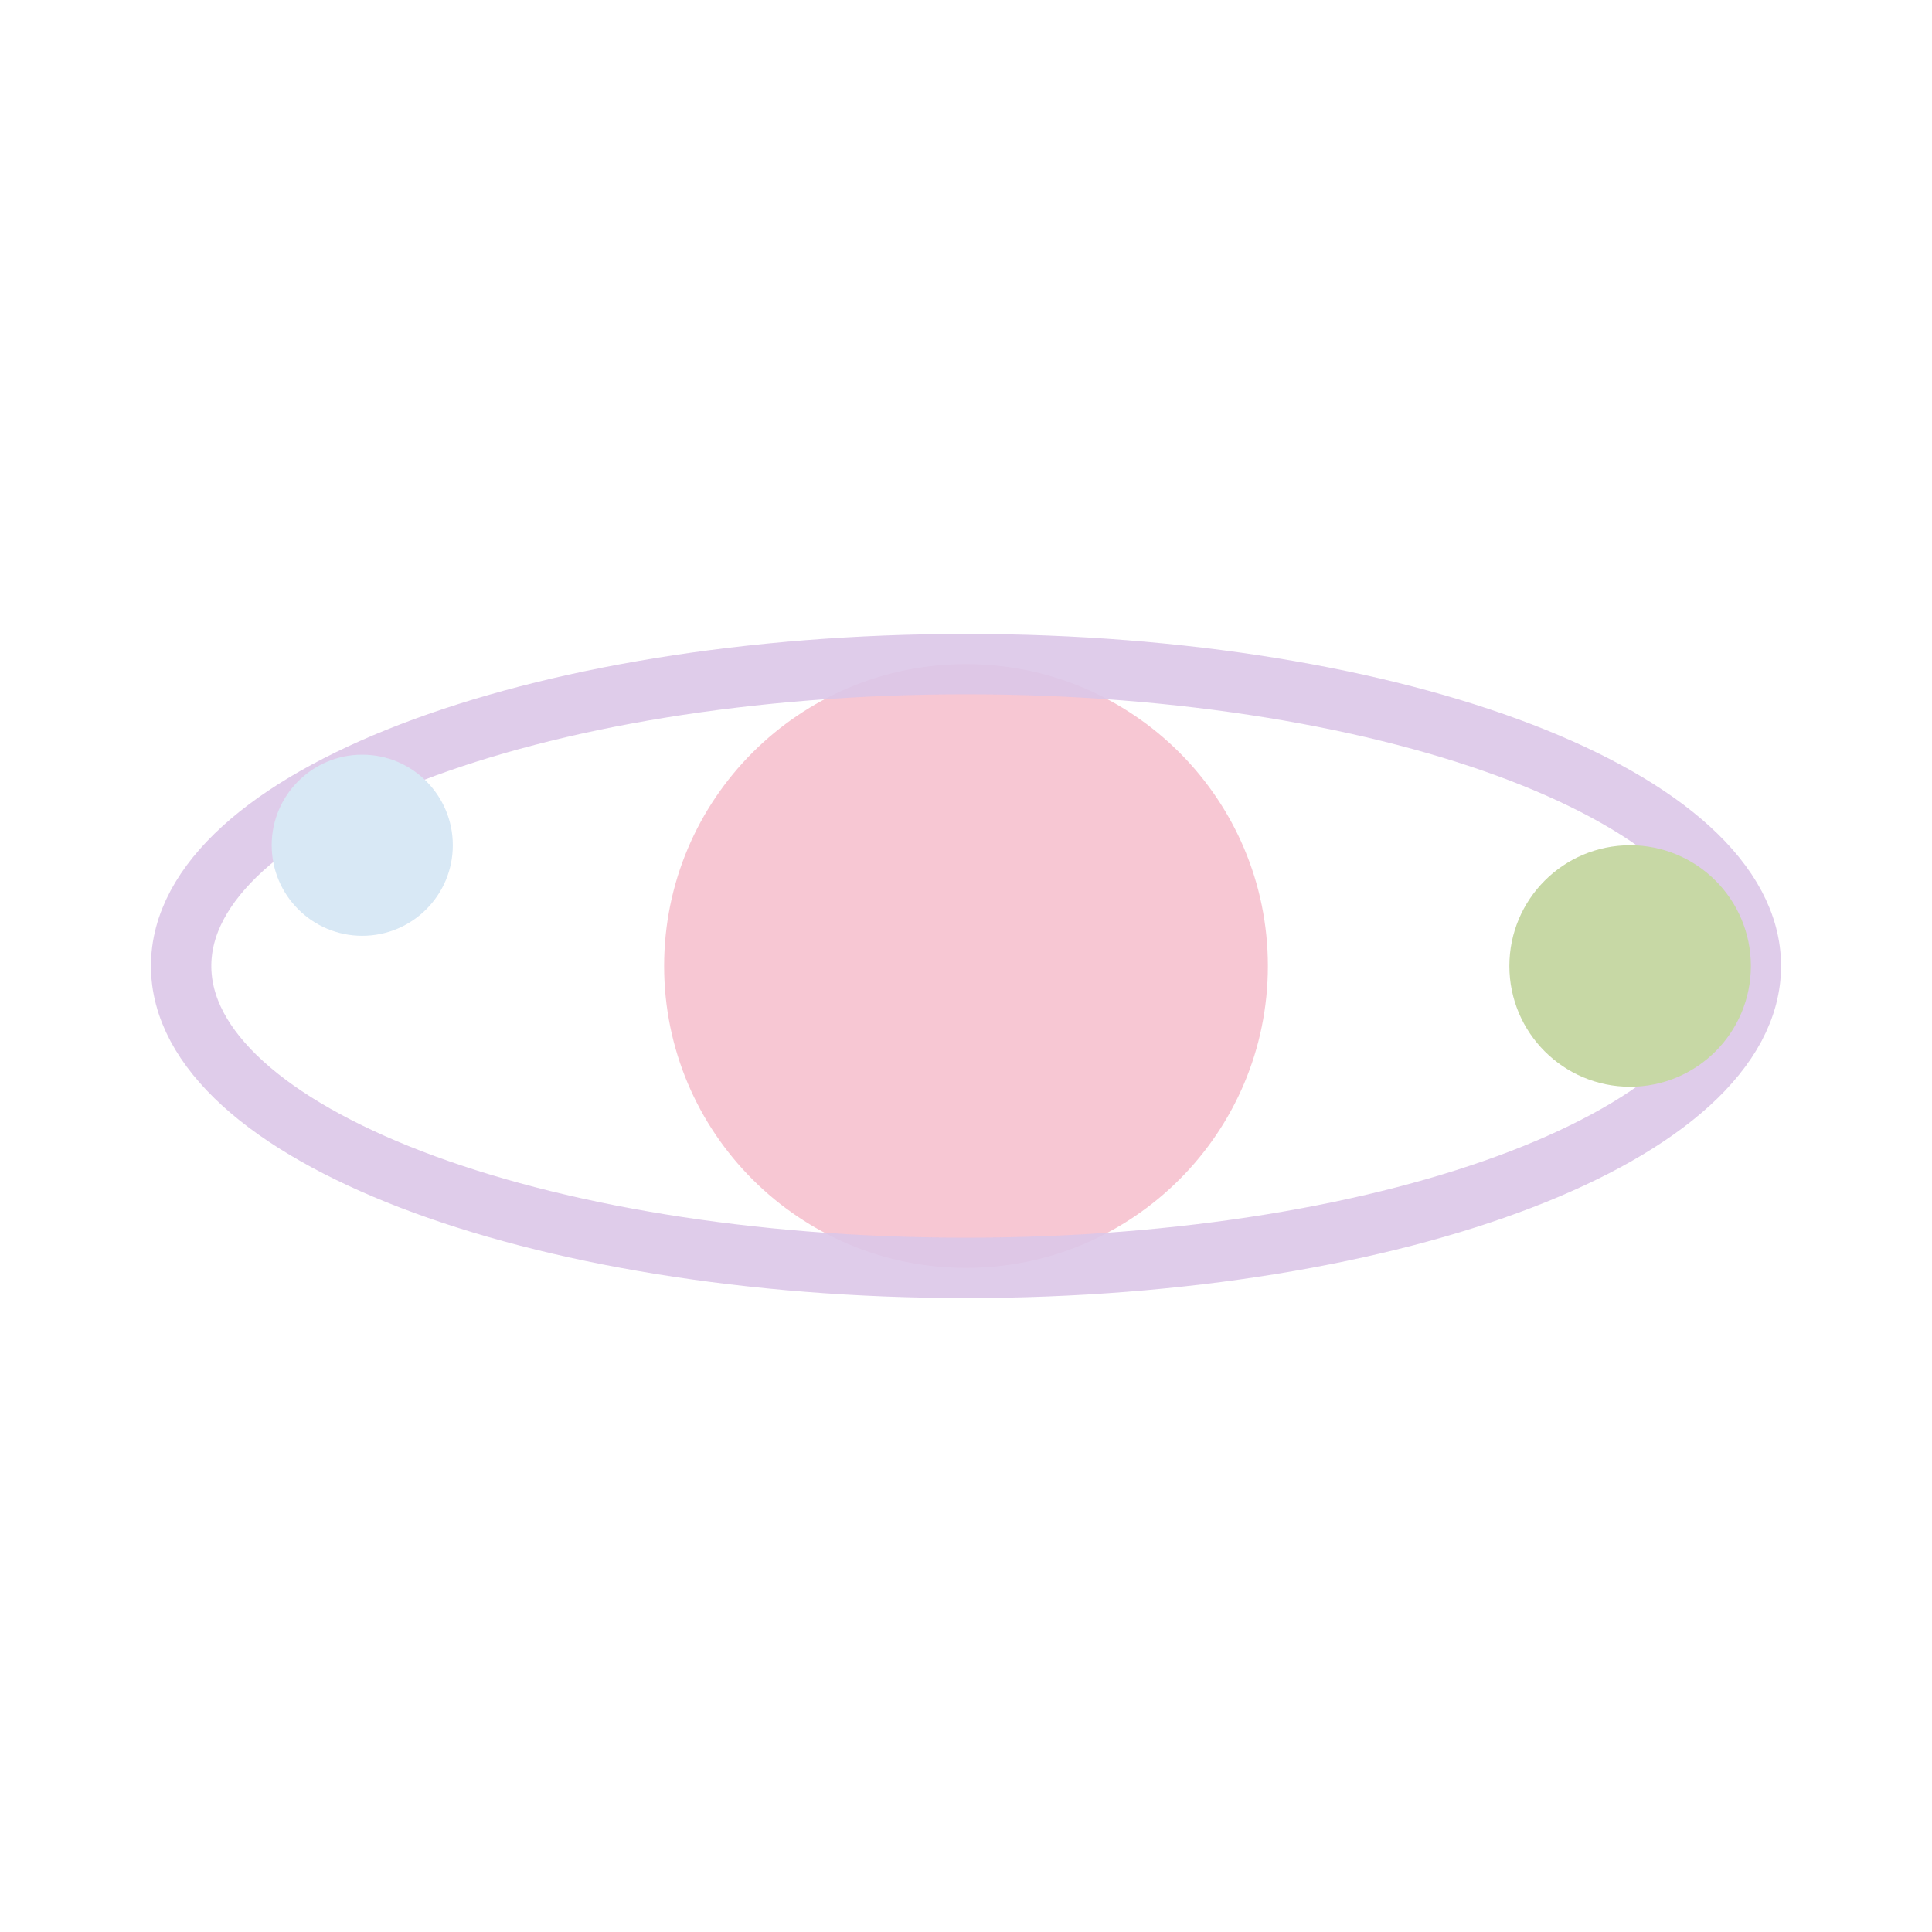
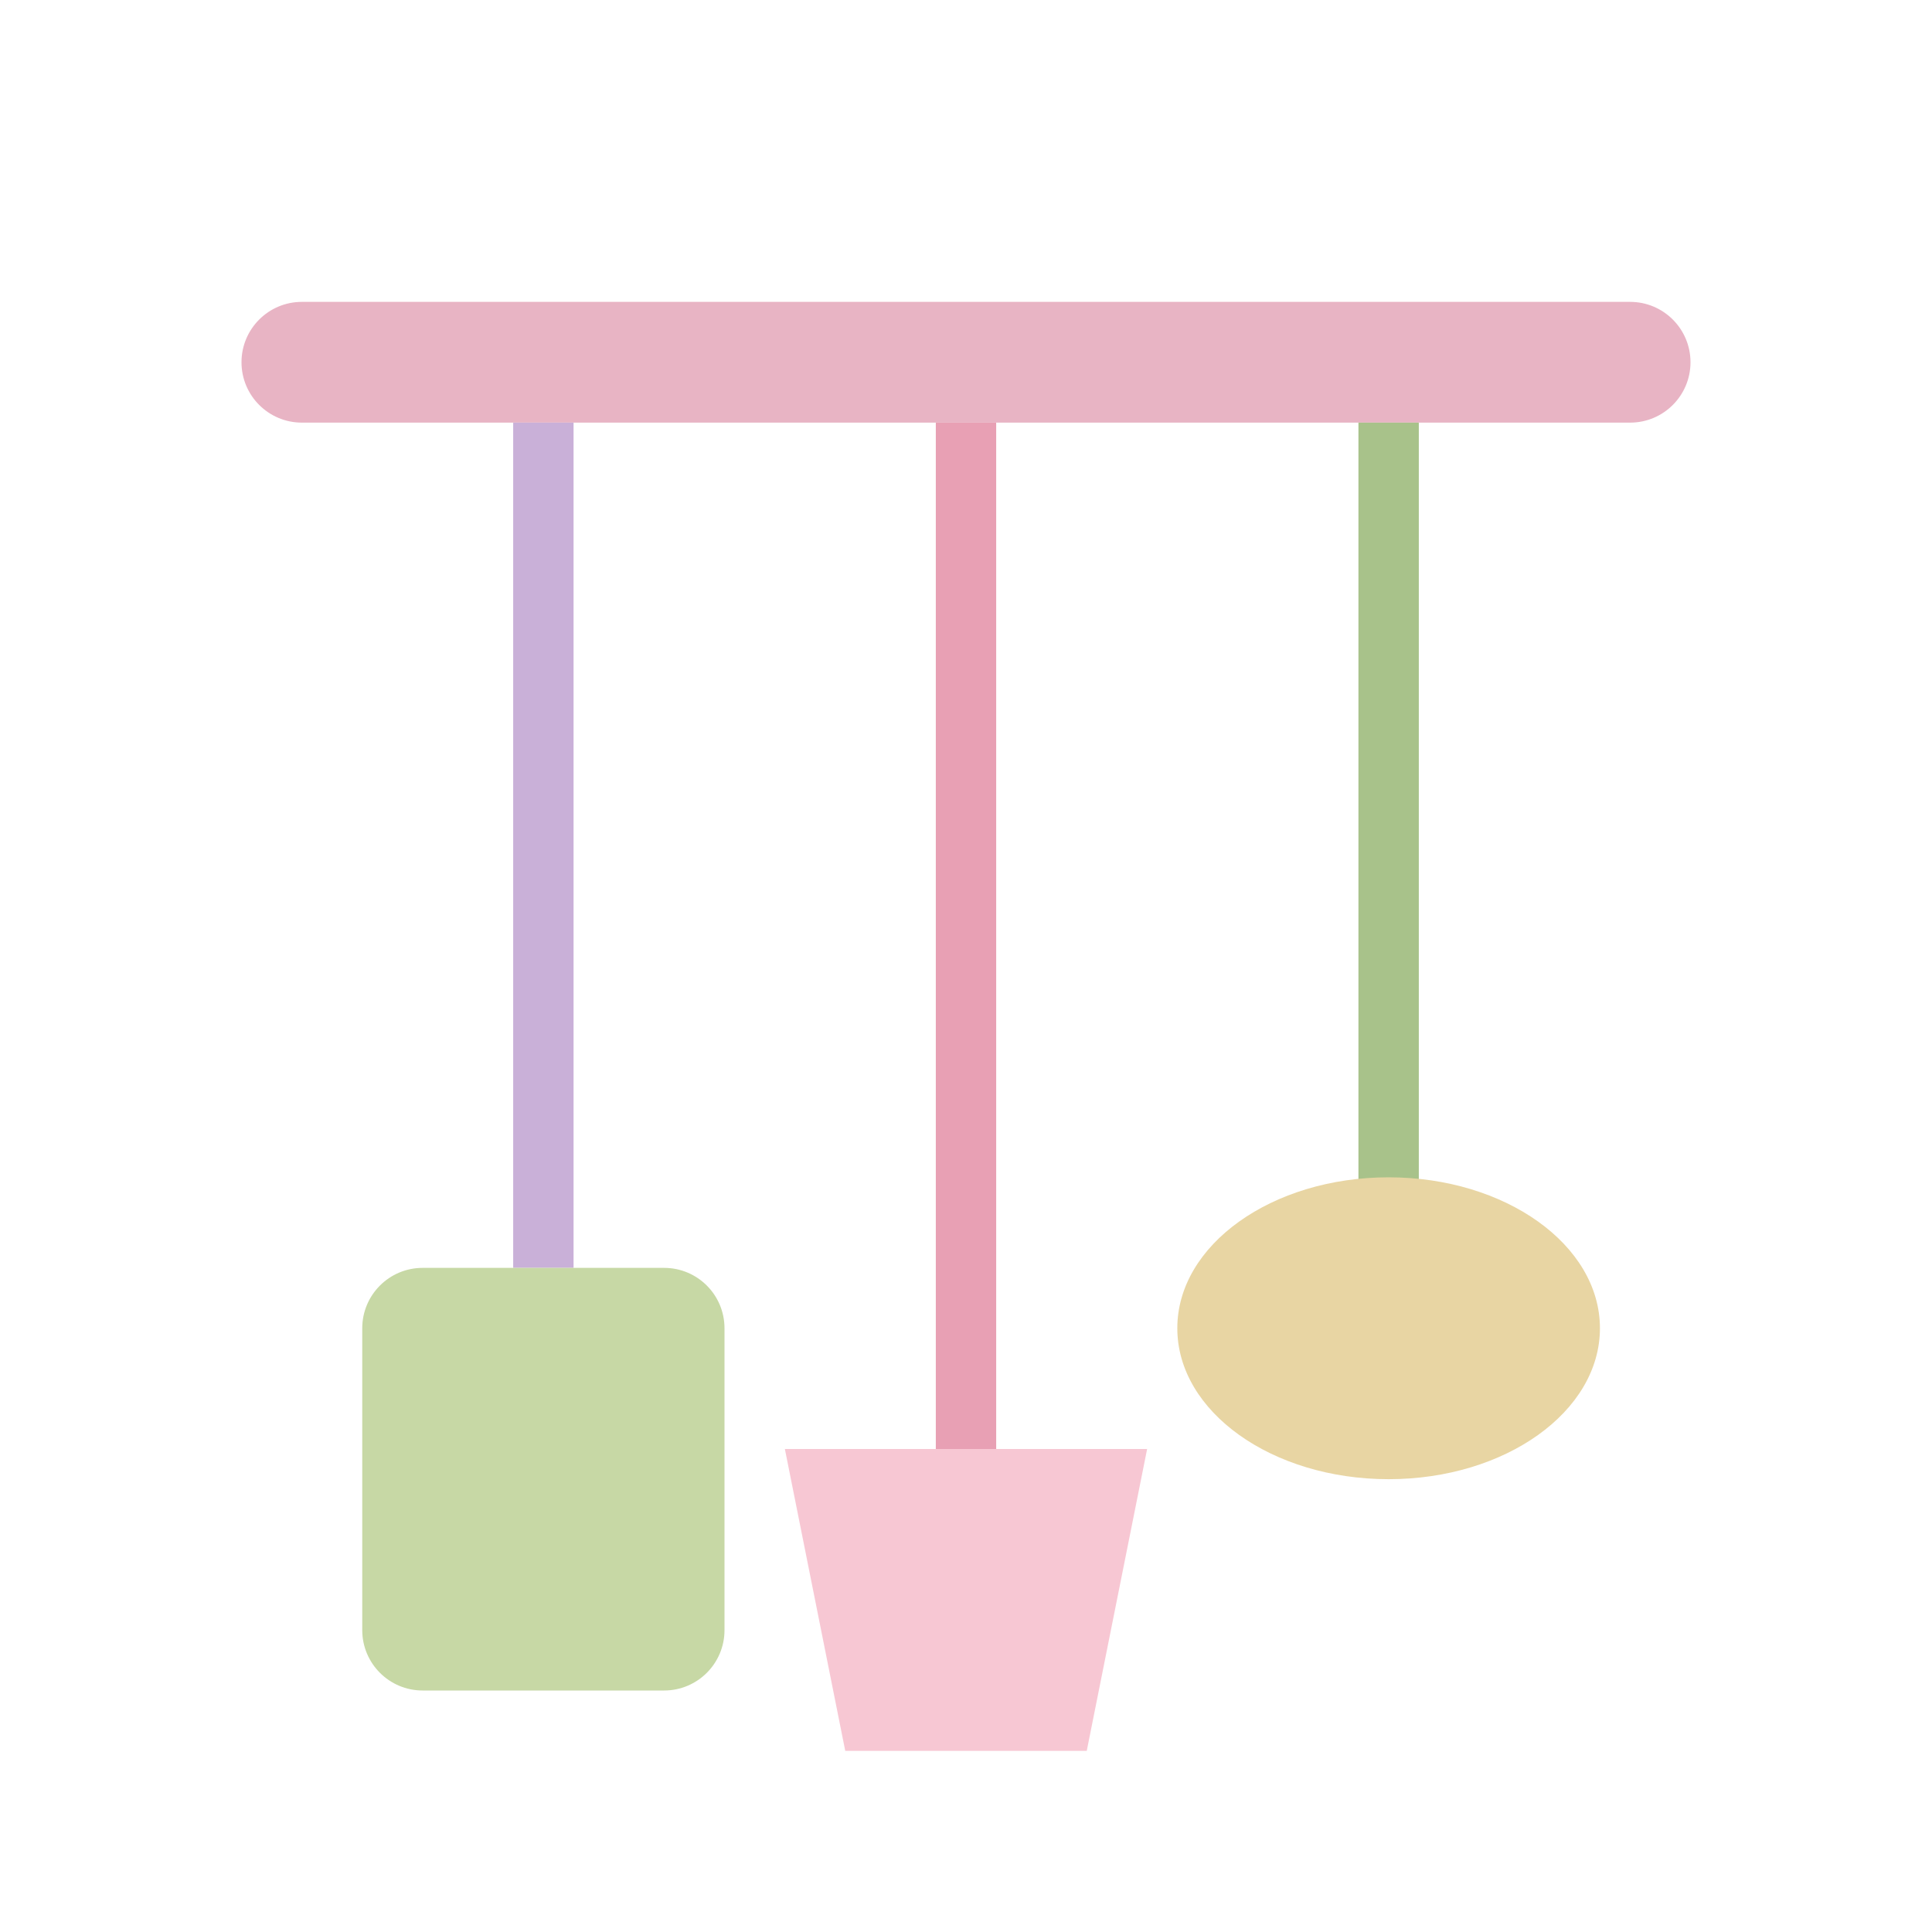
<svg xmlns="http://www.w3.org/2000/svg" viewBox="0 0 64 64" fill="none">
-   <circle cx="32" cy="32" r="10" fill="#F7C7D3" />
-   <ellipse cx="32" cy="32" rx="26" ry="10" stroke="#DCC6E8" stroke-width="2" opacity="0.9" />
-   <circle cx="54" cy="32" r="4" fill="#C7D8A5" />
-   <circle cx="12" cy="28" r="3" fill="#D8E8F5" />
+   <rect x="8" y="10" width="48" height="4" rx="2" fill="#E8B4C4" />
+   <line x1="18" y1="14" x2="18" y2="42" stroke="#C9B0D8" stroke-width="2" />
+   <line x1="32" y1="14" x2="32" y2="48" stroke="#E8A0B4" stroke-width="2" />
+   <line x1="46" y1="14" x2="46" y2="40" stroke="#A8C28A" stroke-width="2" />
+   <rect x="12" y="42" width="12" height="14" rx="2" fill="#C7D8A5" />
+   <path d="M26 48h12l-2 10h-8l-2-10z" fill="#F7C7D3" />
+   <ellipse cx="46" cy="44" rx="7" ry="5" fill="#E8D5A3" />
</svg>
